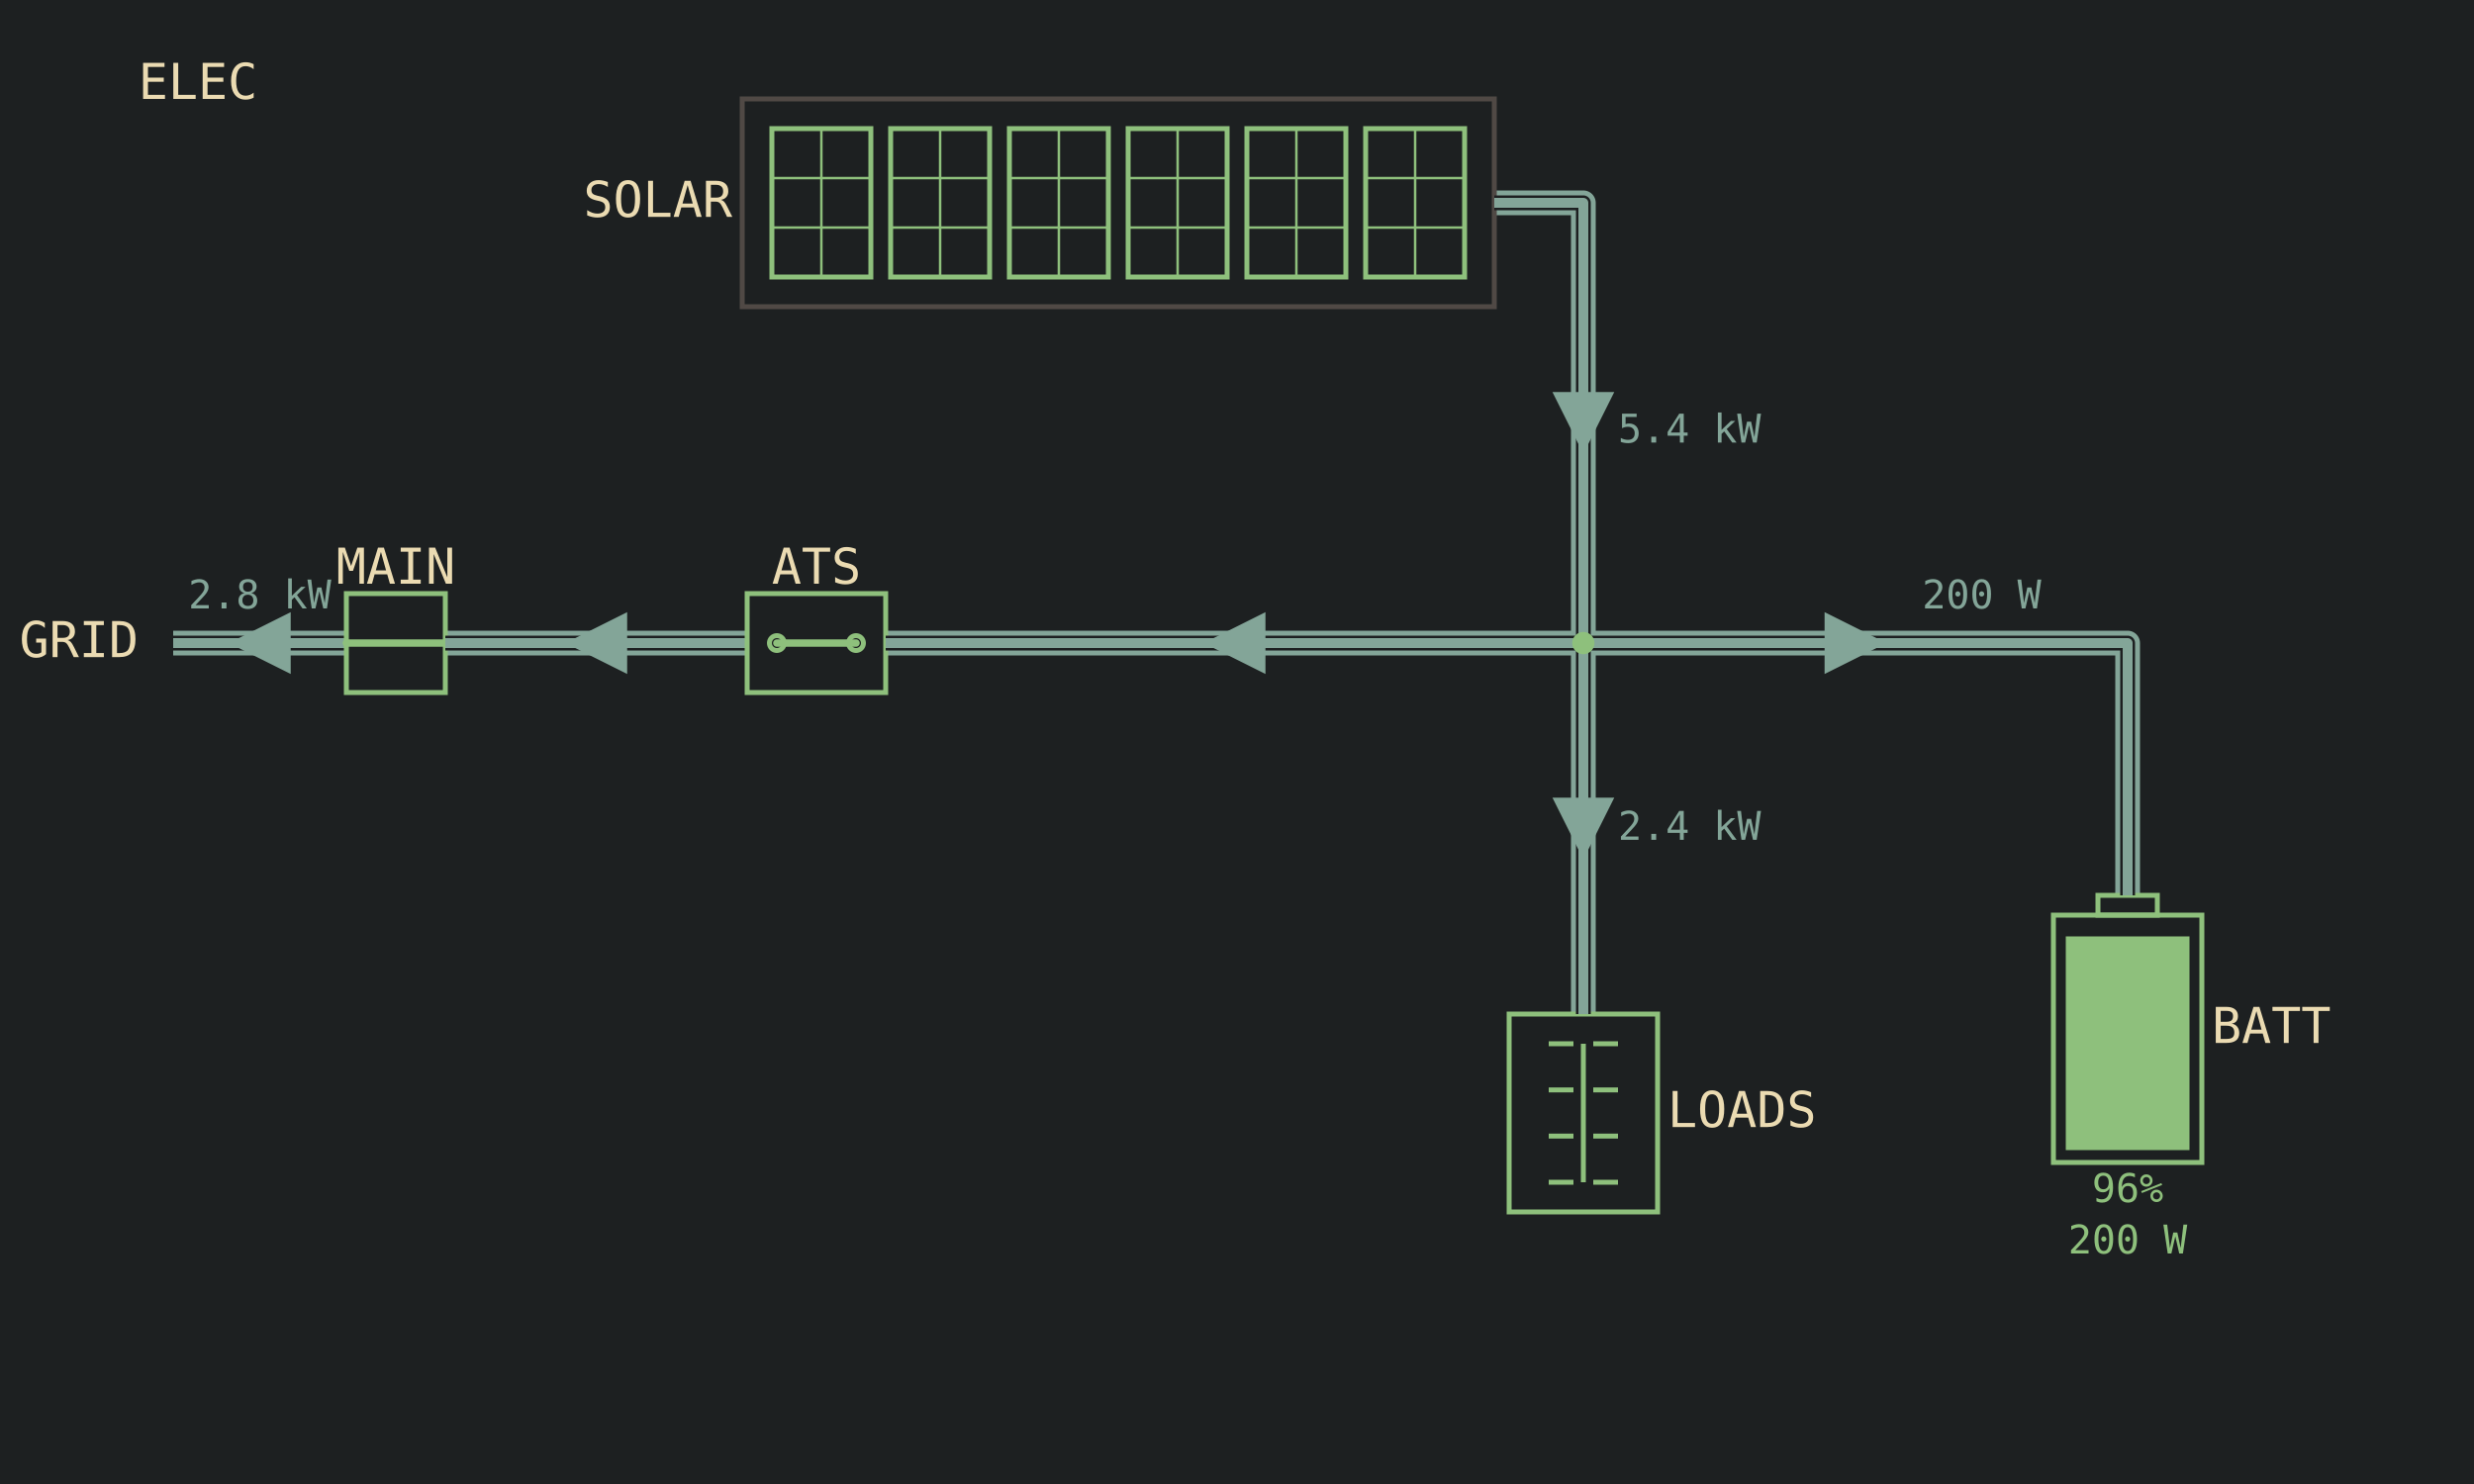
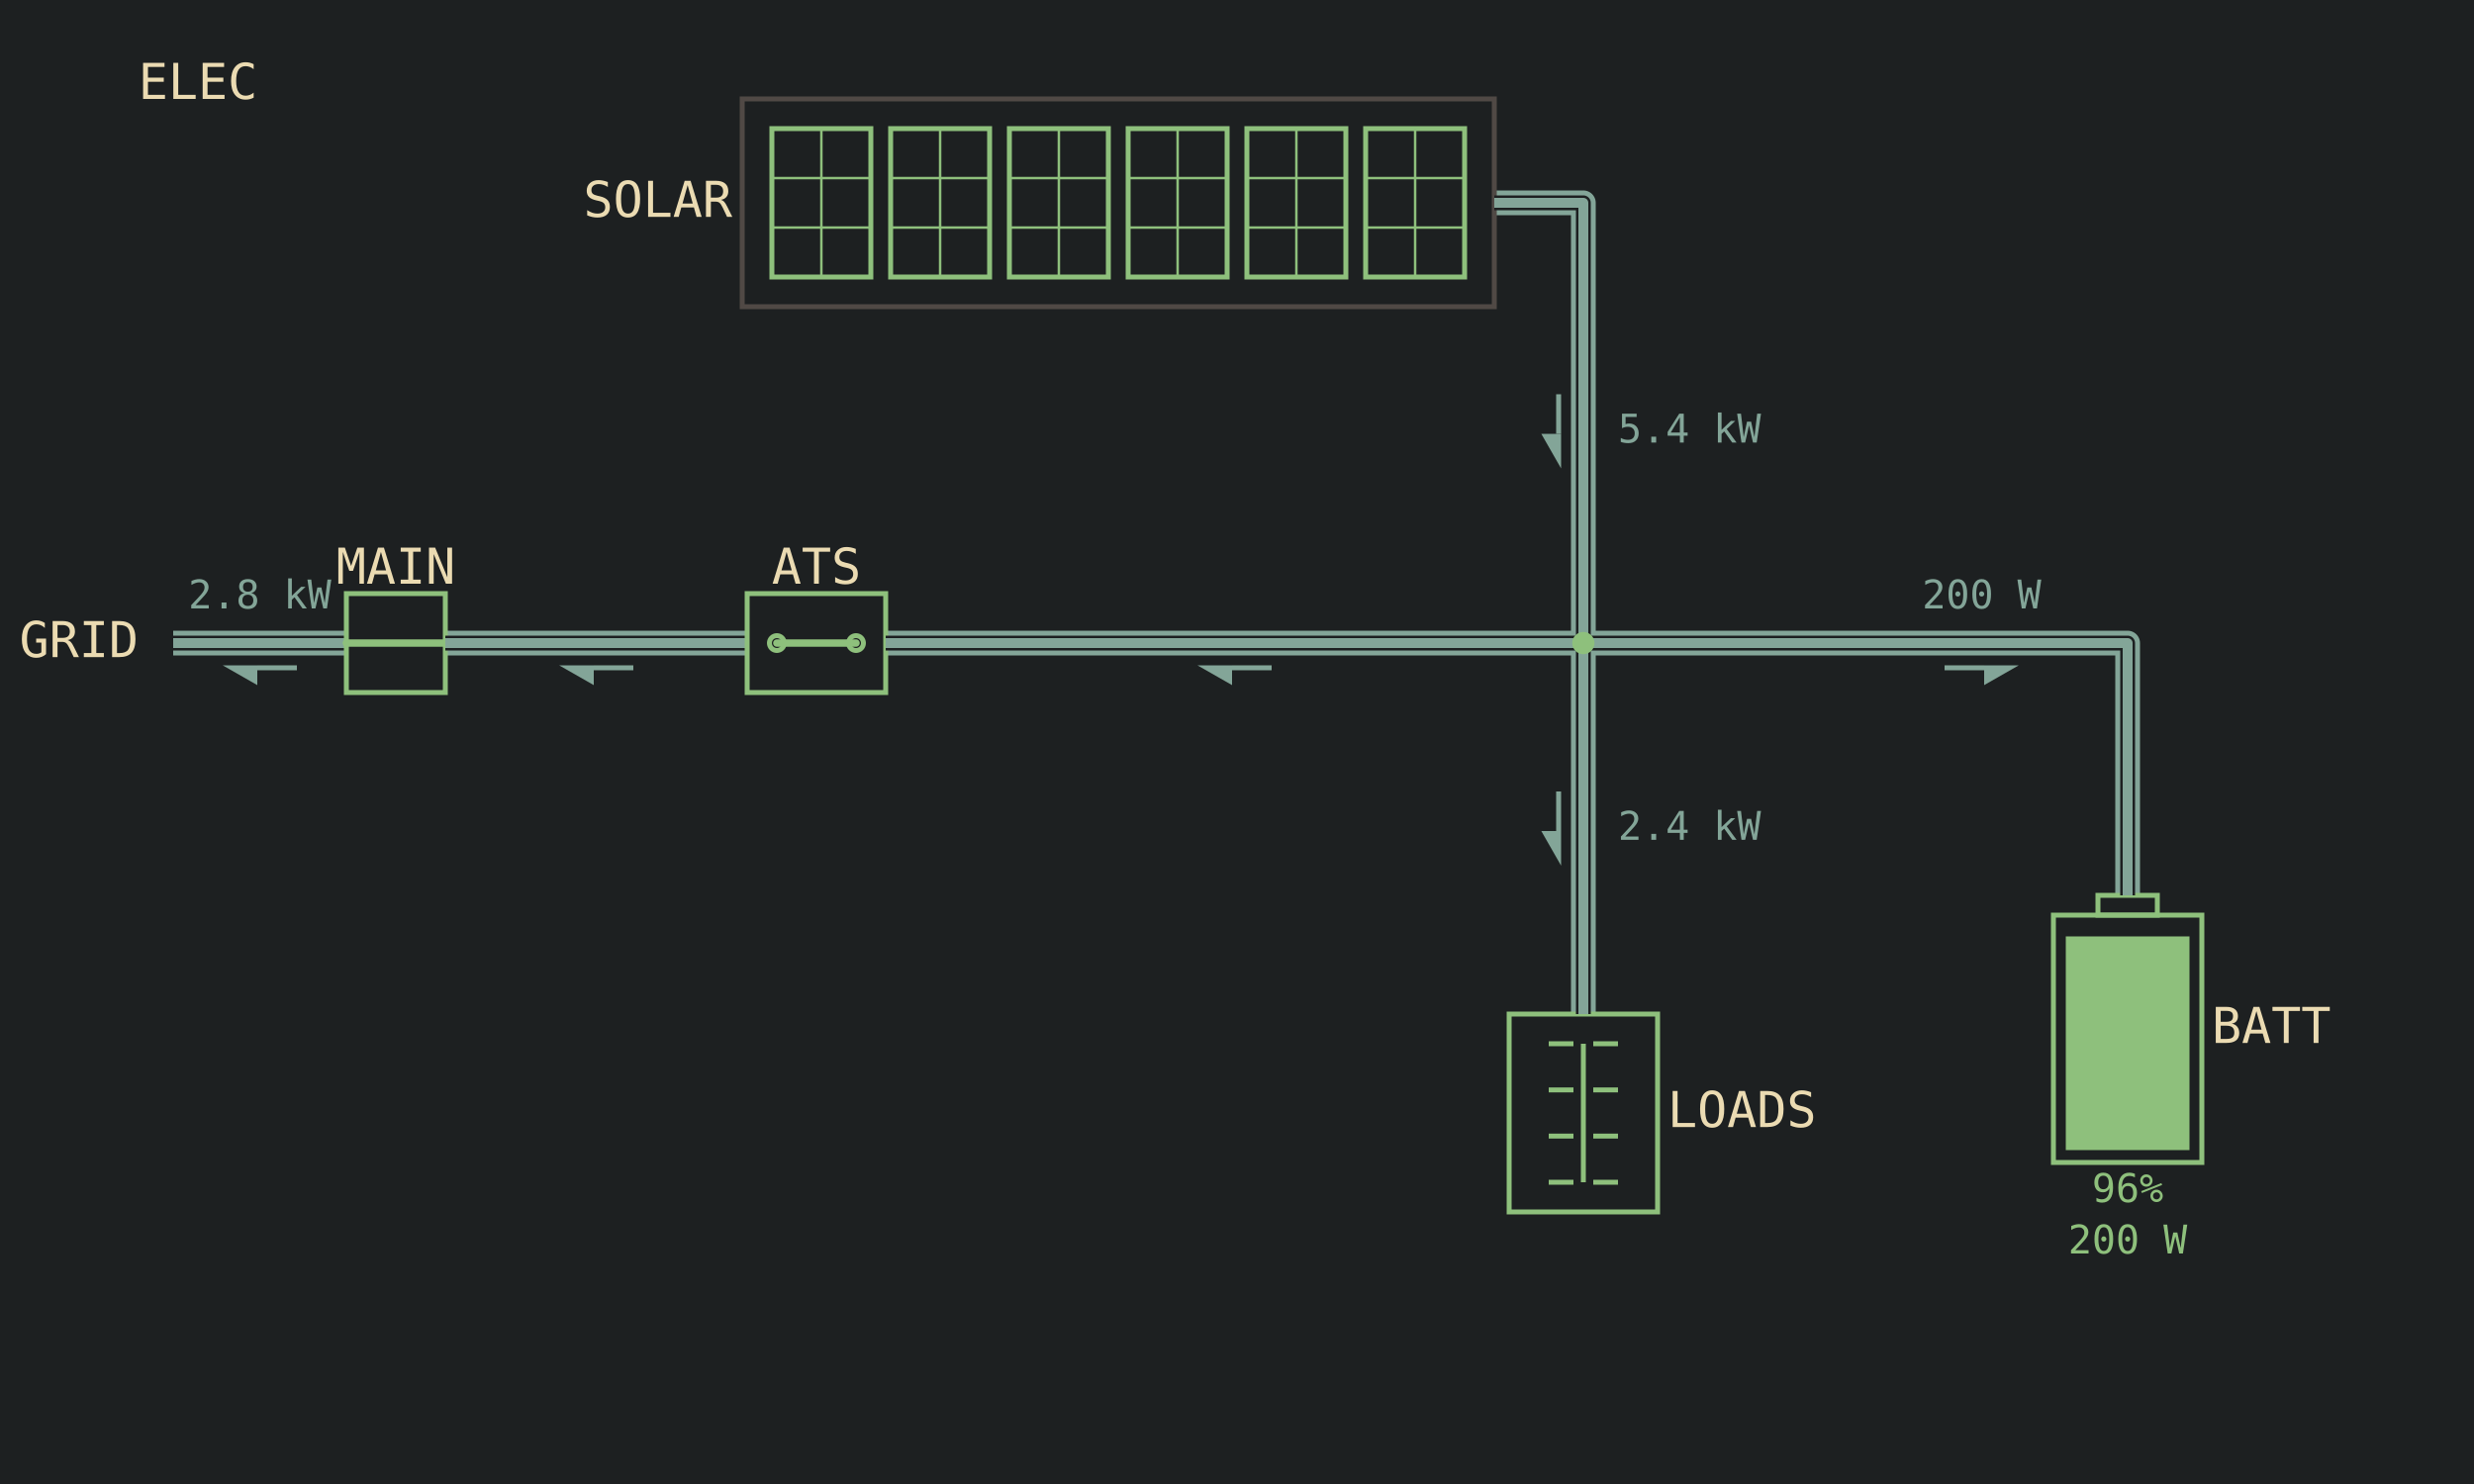
<svg xmlns="http://www.w3.org/2000/svg" viewBox="0 0 1000 600" width="1280" height="768" data-page="electrical" data-theme="lcd">
  <rect x="0" y="0" width="1000" height="600" fill="#1d2021" />
  <g id="casings">
    <g data-for="grid">
      <polyline points="70,260 140,260" fill="none" stroke="#83a598" stroke-width="10" stroke-linejoin="round" />
    </g>
    <g data-for="grid_link">
      <polyline points="180,260 302,260" fill="none" stroke="#83a598" stroke-width="10" stroke-linejoin="round" />
    </g>
    <g data-for="backup_feed">
      <polyline points="358,260 640,260" fill="none" stroke="#83a598" stroke-width="10" stroke-linejoin="round" />
    </g>
    <g data-for="solar">
      <polyline points="604,82 640,82 640,260" fill="none" stroke="#83a598" stroke-width="10" stroke-linejoin="round" />
    </g>
    <g data-for="battery_feed">
      <polyline points="640,260 860,260 860,362" fill="none" stroke="#83a598" stroke-width="10" stroke-linejoin="round" />
    </g>
    <g data-for="load_feed">
      <polyline points="640,260 640,410" fill="none" stroke="#83a598" stroke-width="10" stroke-linejoin="round" />
    </g>
  </g>
  <g id="title">
    <text x="80" y="40" text-anchor="middle" font-family="DejaVu Sans Mono, monospace" font-size="20" fill="#ebdbb2">ELEC</text>
  </g>
  <g id="grid">
    <polyline points="70,260 140,260" fill="none" stroke="#1d2021" stroke-width="6" stroke-linejoin="round" />
    <polyline points="70,260 140,260" fill="none" stroke="#83a598" stroke-width="4" stroke-linejoin="round" />
-     <polygon points="92.5,260 117.5,247.5 117.5,272.5" fill="#83a598" />
+     <line x1="120" y1="270" x2="104" y2="270" stroke="#83a598" stroke-width="2" />
+     <polygon points="90,269 104,269 104,277" fill="#83a598" />
    <text x="56" y="260" text-anchor="end" dominant-baseline="middle" font-family="DejaVu Sans Mono, monospace" font-size="20" fill="#ebdbb2">GRID</text>
    <text x="105" y="246" text-anchor="middle" font-family="DejaVu Sans Mono, monospace" font-size="16" fill="#83a598">2.8 kW</text>
  </g>
  <g id="main_breaker">
    <g>
      <rect x="140" y="240" width="40" height="40" fill="none" stroke="#8ec07c" stroke-width="2" />
      <line x1="140" y1="260" x2="180" y2="260" stroke="#8ec07c" stroke-width="3" stroke-linecap="round" />
    </g>
    <text x="160" y="236" text-anchor="middle" font-family="DejaVu Sans Mono, monospace" font-size="20" fill="#ebdbb2">MAIN</text>
  </g>
  <g id="grid_link">
    <polyline points="180,260 302,260" fill="none" stroke="#1d2021" stroke-width="6" stroke-linejoin="round" />
    <polyline points="180,260 302,260" fill="none" stroke="#83a598" stroke-width="4" stroke-linejoin="round" />
-     <polygon points="228.5,260 253.5,247.5 253.5,272.5" fill="#83a598" />
+     <line x1="256" y1="270" x2="240" y2="270" stroke="#83a598" stroke-width="2" />
+     <polygon points="226,269 240,269 240,277" fill="#83a598" />
  </g>
  <g id="ats">
    <g>
      <rect x="302" y="240" width="56" height="40" fill="none" stroke="#8ec07c" stroke-width="2" />
      <circle cx="314" cy="260" r="3" fill="none" stroke="#8ec07c" stroke-width="2" />
      <circle cx="346" cy="260" r="3" fill="none" stroke="#8ec07c" stroke-width="2" />
      <line x1="346" y1="260" x2="314" y2="260" stroke="#8ec07c" stroke-width="3" stroke-linecap="round" />
    </g>
    <text x="330" y="236" text-anchor="middle" font-family="DejaVu Sans Mono, monospace" font-size="20" fill="#ebdbb2">ATS</text>
  </g>
  <g id="backup_feed">
    <polyline points="358,260 640,260" fill="none" stroke="#1d2021" stroke-width="6" stroke-linejoin="round" />
    <polyline points="358,260 640,260" fill="none" stroke="#83a598" stroke-width="4" stroke-linejoin="round" />
-     <polygon points="486.5,260 511.5,247.5 511.5,272.5" fill="#83a598" />
+     <line x1="514" y1="270" x2="498" y2="270" stroke="#83a598" stroke-width="2" />
+     <polygon points="484,269 498,269 498,277" fill="#83a598" />
  </g>
  <g id="array">
    <rect x="300" y="40" width="304" height="84" fill="none" stroke="#504945" stroke-width="2" />
    <g id="array.p1">
      <rect x="312" y="52" width="40" height="60" fill="none" stroke="#8ec07c" stroke-width="2" />
      <line x1="312" y1="72" x2="352" y2="72" stroke="#8ec07c" stroke-width="1" />
      <line x1="312" y1="92" x2="352" y2="92" stroke="#8ec07c" stroke-width="1" />
      <line x1="332" y1="52" x2="332" y2="112" stroke="#8ec07c" stroke-width="1" />
    </g>
    <g id="array.p2">
      <rect x="360" y="52" width="40" height="60" fill="none" stroke="#8ec07c" stroke-width="2" />
      <line x1="360" y1="72" x2="400" y2="72" stroke="#8ec07c" stroke-width="1" />
      <line x1="360" y1="92" x2="400" y2="92" stroke="#8ec07c" stroke-width="1" />
      <line x1="380" y1="52" x2="380" y2="112" stroke="#8ec07c" stroke-width="1" />
    </g>
    <g id="array.p3">
      <rect x="408" y="52" width="40" height="60" fill="none" stroke="#8ec07c" stroke-width="2" />
      <line x1="408" y1="72" x2="448" y2="72" stroke="#8ec07c" stroke-width="1" />
      <line x1="408" y1="92" x2="448" y2="92" stroke="#8ec07c" stroke-width="1" />
      <line x1="428" y1="52" x2="428" y2="112" stroke="#8ec07c" stroke-width="1" />
    </g>
    <g id="array.p4">
      <rect x="456" y="52" width="40" height="60" fill="none" stroke="#8ec07c" stroke-width="2" />
      <line x1="456" y1="72" x2="496" y2="72" stroke="#8ec07c" stroke-width="1" />
      <line x1="456" y1="92" x2="496" y2="92" stroke="#8ec07c" stroke-width="1" />
      <line x1="476" y1="52" x2="476" y2="112" stroke="#8ec07c" stroke-width="1" />
    </g>
    <g id="array.p5">
      <rect x="504" y="52" width="40" height="60" fill="none" stroke="#8ec07c" stroke-width="2" />
      <line x1="504" y1="72" x2="544" y2="72" stroke="#8ec07c" stroke-width="1" />
      <line x1="504" y1="92" x2="544" y2="92" stroke="#8ec07c" stroke-width="1" />
      <line x1="524" y1="52" x2="524" y2="112" stroke="#8ec07c" stroke-width="1" />
    </g>
    <g id="array.p6">
      <rect x="552" y="52" width="40" height="60" fill="none" stroke="#8ec07c" stroke-width="2" />
      <line x1="552" y1="72" x2="592" y2="72" stroke="#8ec07c" stroke-width="1" />
      <line x1="552" y1="92" x2="592" y2="92" stroke="#8ec07c" stroke-width="1" />
      <line x1="572" y1="52" x2="572" y2="112" stroke="#8ec07c" stroke-width="1" />
    </g>
    <text x="296" y="82" text-anchor="end" dominant-baseline="middle" font-family="DejaVu Sans Mono, monospace" font-size="20" fill="#ebdbb2">SOLAR</text>
  </g>
  <g id="solar">
    <polyline points="604,82 640,82 640,260" fill="none" stroke="#1d2021" stroke-width="6" stroke-linejoin="round" />
    <polyline points="604,82 640,82 640,260" fill="none" stroke="#83a598" stroke-width="4" stroke-linejoin="round" />
-     <polygon points="640,183.5 627.5,158.5 652.5,158.5" fill="#83a598" />
+     <line x1="630" y1="159.4" x2="630" y2="175.4" stroke="#83a598" stroke-width="2" />
+     <polygon points="631,189.4 631,175.4 623,175.4" fill="#83a598" />
    <text x="654" y="174.4" text-anchor="start" dominant-baseline="middle" font-family="DejaVu Sans Mono, monospace" font-size="16" fill="#83a598">5.4 kW</text>
  </g>
  <g id="battery">
    <rect x="830" y="370" width="60" height="100" fill="none" stroke="#8ec07c" stroke-width="2" />
    <rect x="848" y="362" width="24" height="8" fill="none" stroke="#8ec07c" stroke-width="2" />
    <rect x="835" y="378.6" width="50" height="86.4" fill="#8ec07c" />
    <text x="894" y="416" text-anchor="start" dominant-baseline="middle" font-family="DejaVu Sans Mono, monospace" font-size="20" fill="#ebdbb2">BATT</text>
    <text x="860" y="486" text-anchor="middle" font-family="DejaVu Sans Mono, monospace" font-size="16" fill="#8ec07c">96%</text>
    <text x="860" y="506.8" text-anchor="middle" font-family="DejaVu Sans Mono, monospace" font-size="16" fill="#8ec07c">200 W</text>
  </g>
  <g id="battery_feed">
    <polyline points="640,260 860,260 860,362" fill="none" stroke="#1d2021" stroke-width="6" stroke-linejoin="round" />
    <polyline points="640,260 860,260 860,362" fill="none" stroke="#83a598" stroke-width="4" stroke-linejoin="round" />
-     <polygon points="762.5,260 737.5,272.5 737.5,247.5" fill="#83a598" />
+     <line x1="786" y1="270" x2="802" y2="270" stroke="#83a598" stroke-width="2" />
+     <polygon points="816,269 802,269 802,277" fill="#83a598" />
    <text x="801" y="246" text-anchor="middle" font-family="DejaVu Sans Mono, monospace" font-size="16" fill="#83a598">200 W</text>
  </g>
  <g id="loads">
    <rect x="610" y="410" width="60" height="80" fill="none" stroke="#8ec07c" stroke-width="2" />
    <line x1="640" y1="422" x2="640" y2="478" stroke="#8ec07c" stroke-width="2" />
    <line x1="626" y1="422" x2="636" y2="422" stroke="#8ec07c" stroke-width="2" />
    <line x1="644" y1="422" x2="654" y2="422" stroke="#8ec07c" stroke-width="2" />
    <line x1="626" y1="440.67" x2="636" y2="440.67" stroke="#8ec07c" stroke-width="2" />
    <line x1="644" y1="440.67" x2="654" y2="440.67" stroke="#8ec07c" stroke-width="2" />
    <line x1="626" y1="459.33" x2="636" y2="459.33" stroke="#8ec07c" stroke-width="2" />
    <line x1="644" y1="459.33" x2="654" y2="459.33" stroke="#8ec07c" stroke-width="2" />
    <line x1="626" y1="478" x2="636" y2="478" stroke="#8ec07c" stroke-width="2" />
    <line x1="644" y1="478" x2="654" y2="478" stroke="#8ec07c" stroke-width="2" />
    <text x="674" y="450" text-anchor="start" dominant-baseline="middle" font-family="DejaVu Sans Mono, monospace" font-size="20" fill="#ebdbb2">LOADS</text>
  </g>
  <g id="load_feed">
    <polyline points="640,260 640,410" fill="none" stroke="#1d2021" stroke-width="6" stroke-linejoin="round" />
    <polyline points="640,260 640,410" fill="none" stroke="#83a598" stroke-width="4" stroke-linejoin="round" />
-     <polygon points="640,347.5 627.5,322.5 652.5,322.5" fill="#83a598" />
+     <line x1="630" y1="320" x2="630" y2="336" stroke="#83a598" stroke-width="2" />
+     <polygon points="631,350 631,336 623,336" fill="#83a598" />
    <text x="654" y="335" text-anchor="start" dominant-baseline="middle" font-family="DejaVu Sans Mono, monospace" font-size="16" fill="#83a598">2.4 kW</text>
  </g>
  <g id="bus">
    <circle cx="640" cy="260" r="4.5" fill="#8ec07c" />
  </g>
</svg>
